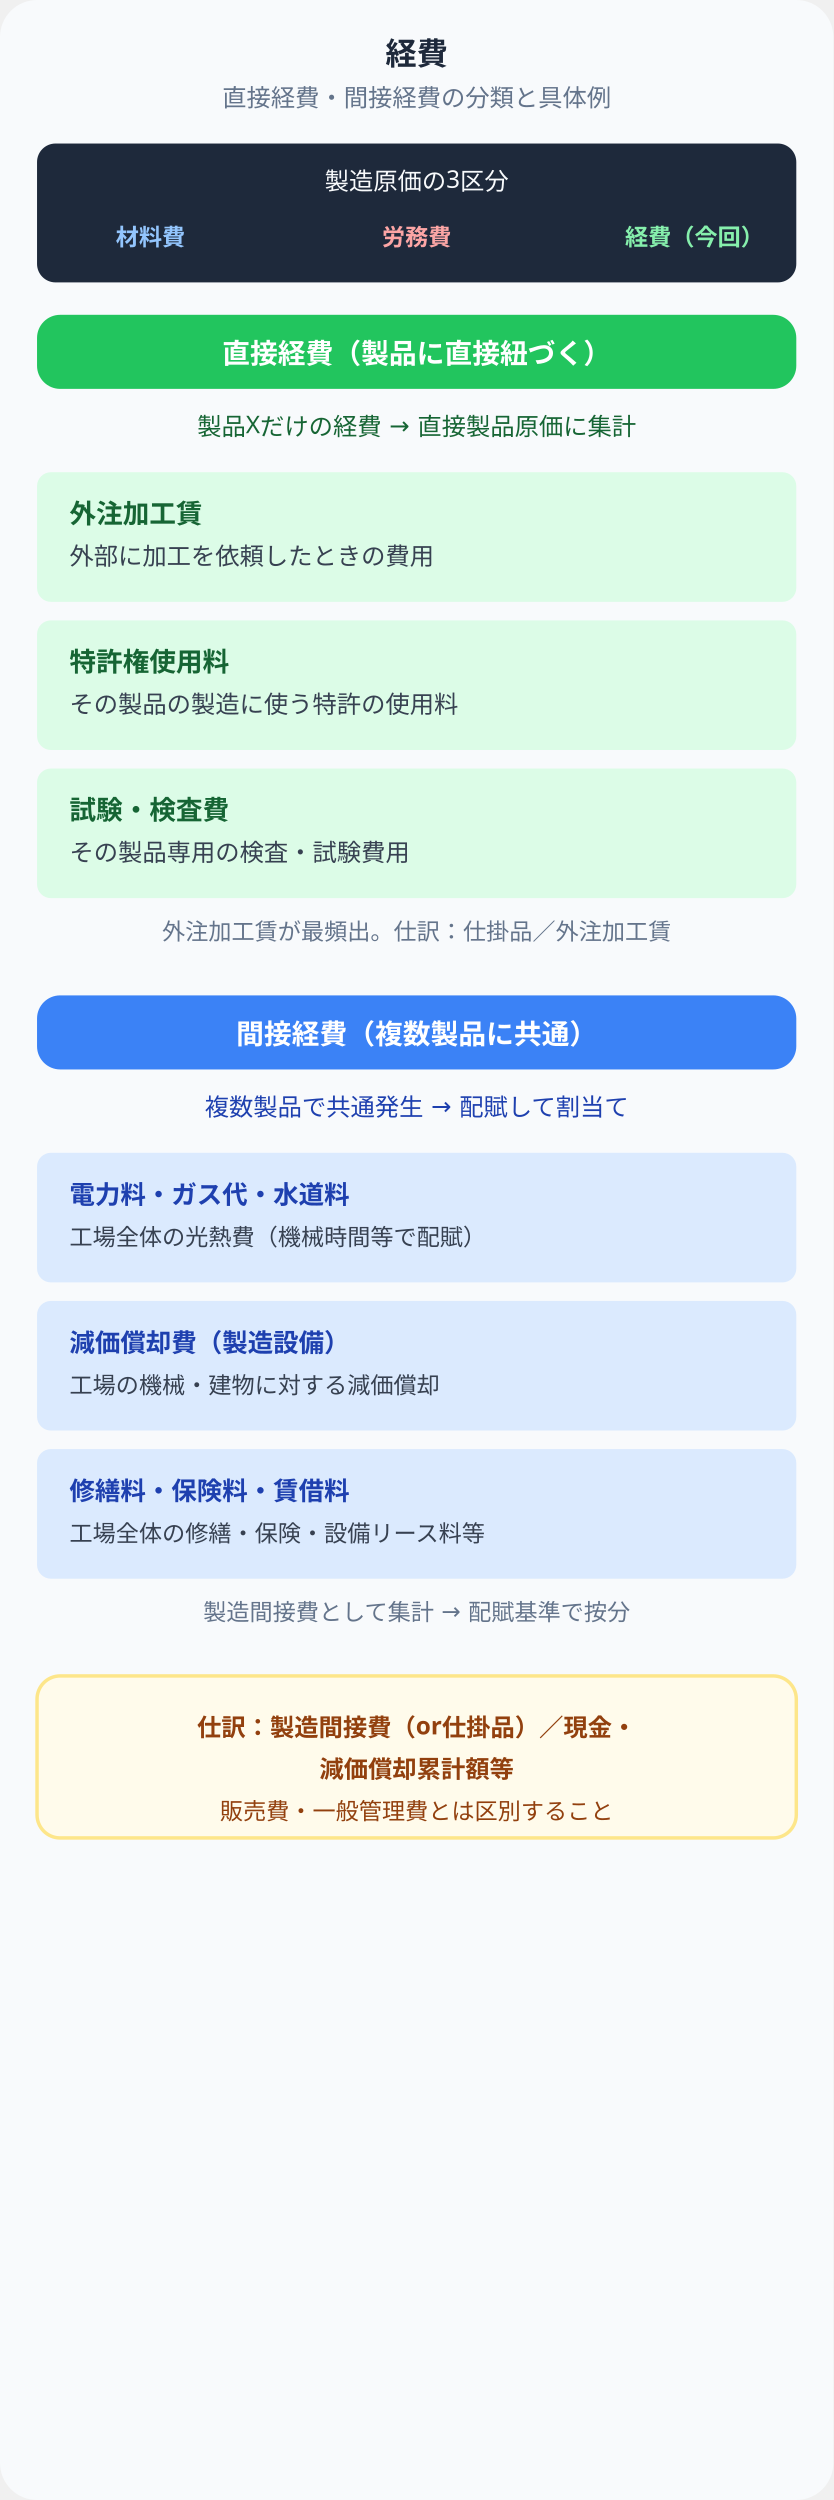
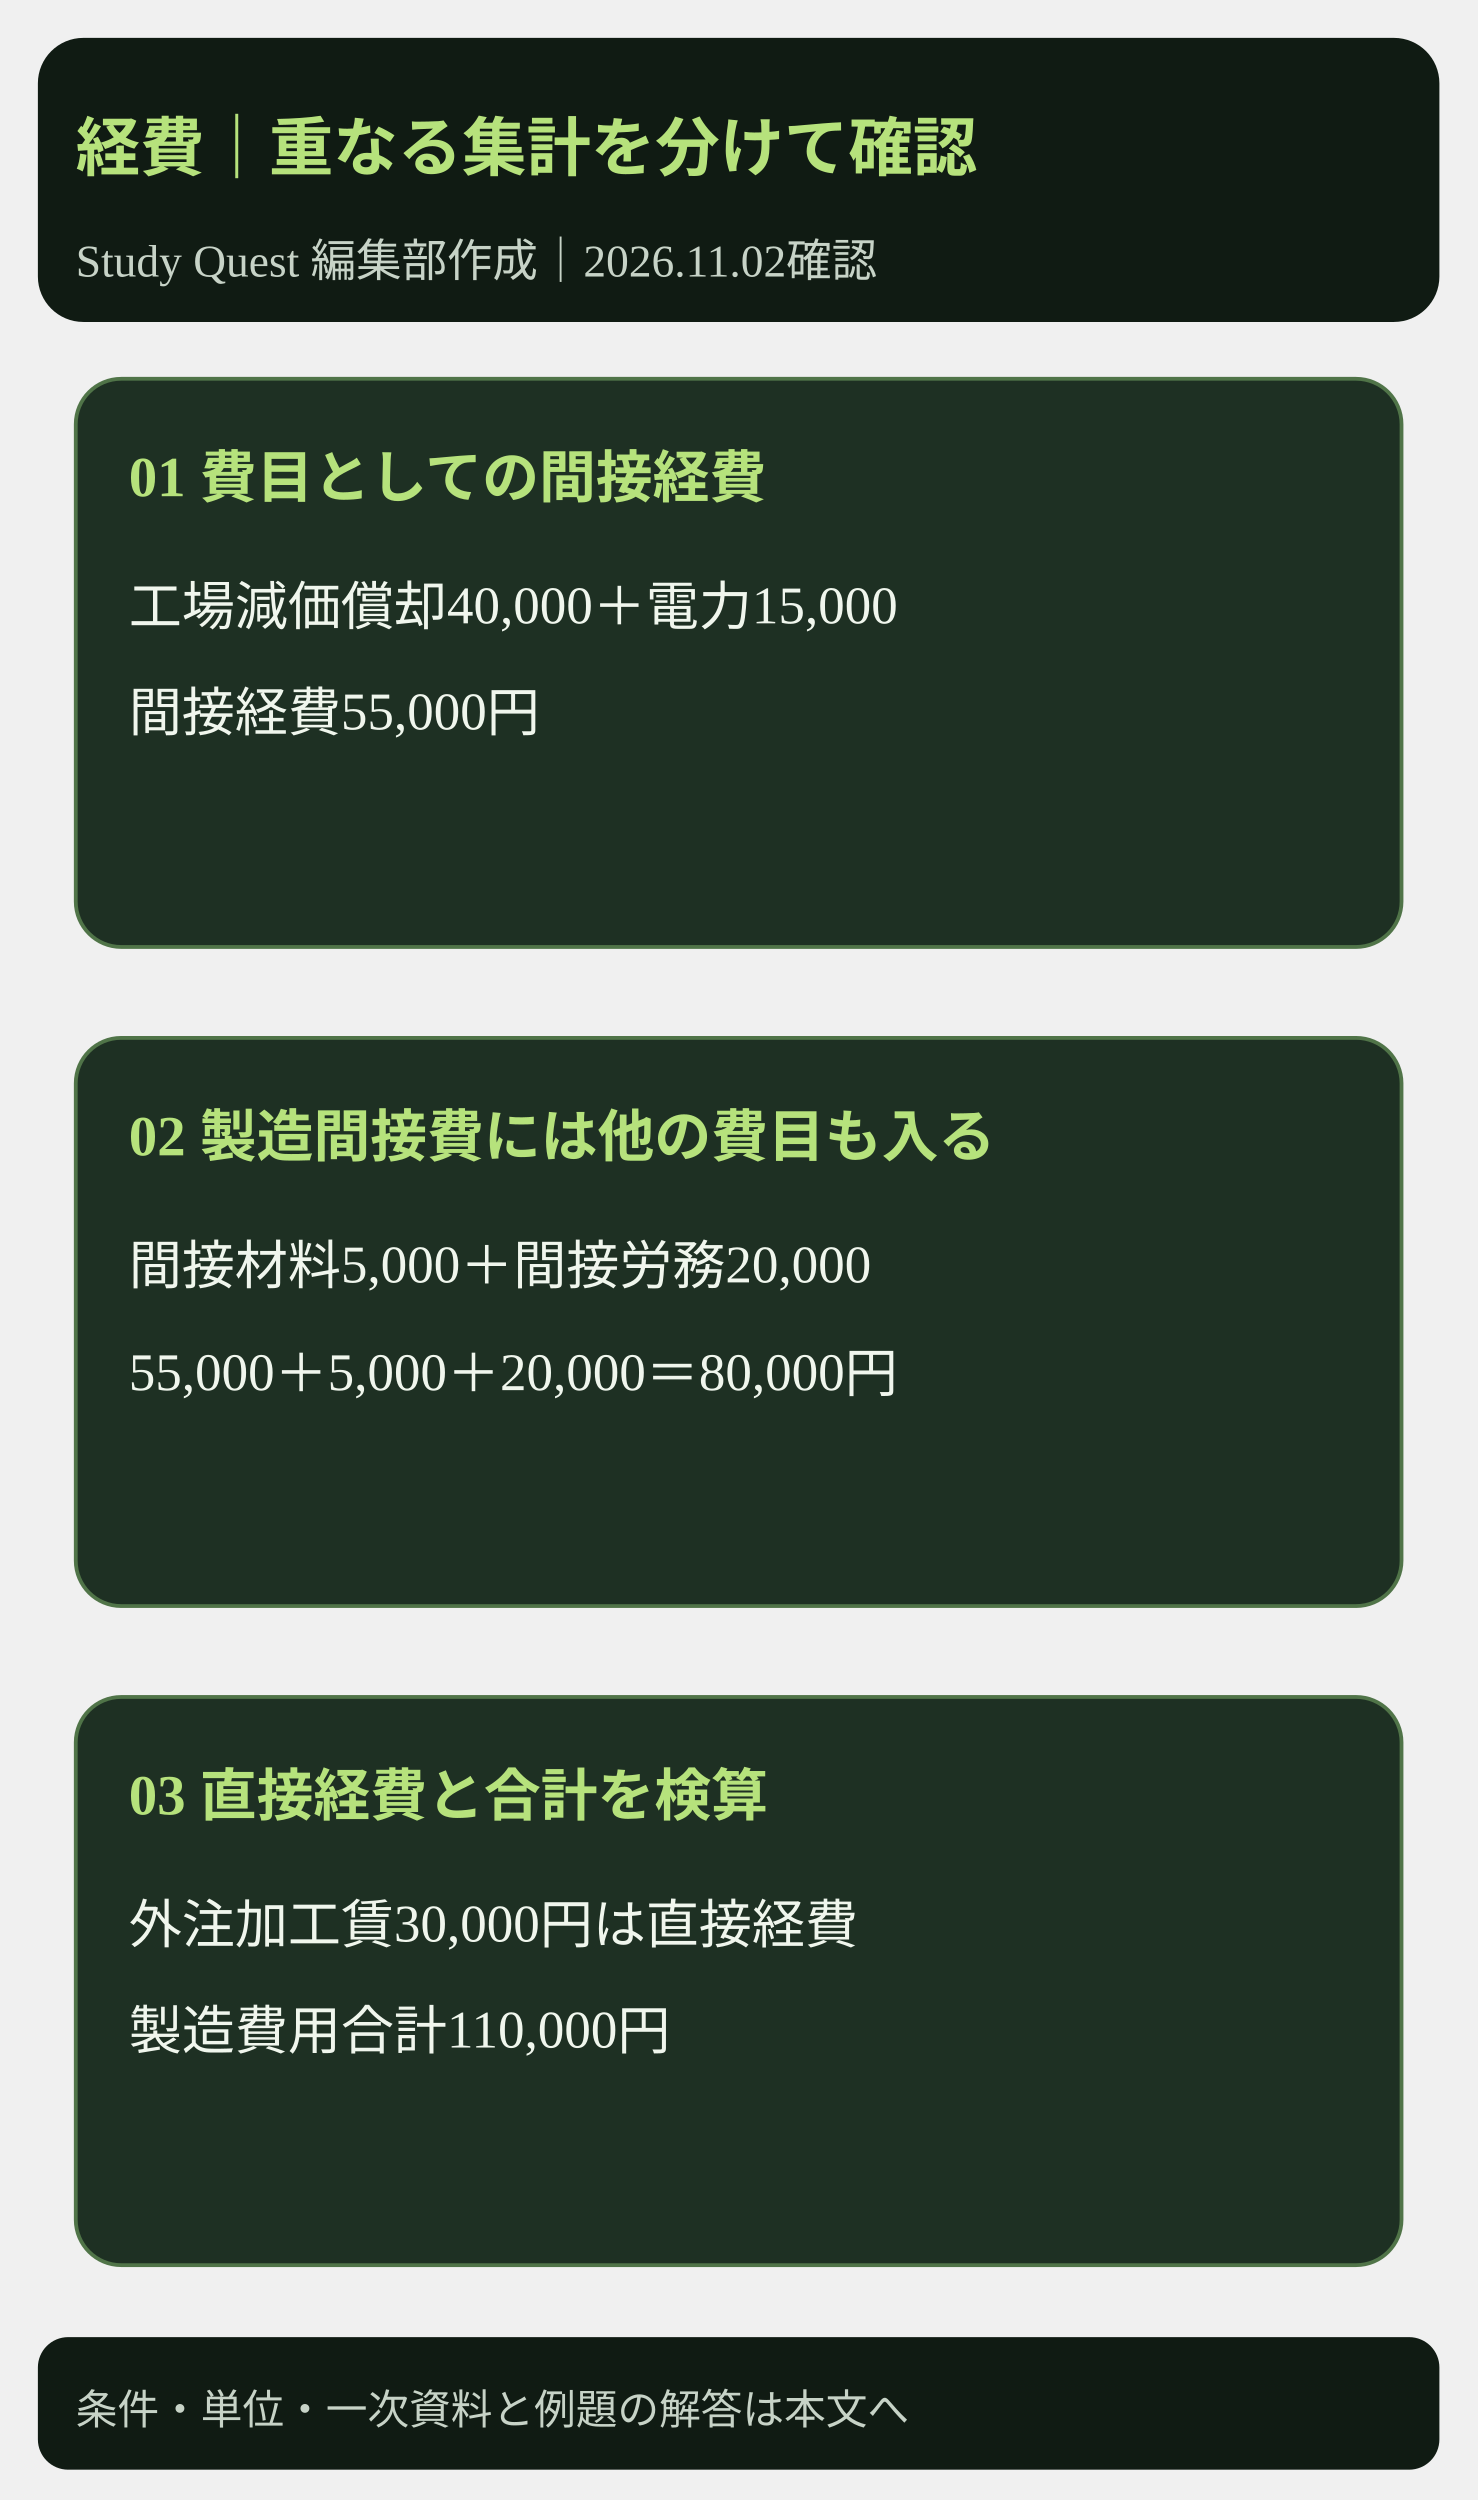
- <svg xmlns="http://www.w3.org/2000/svg" viewBox="0 0 360 1080" width="360" height="1080" role="img" aria-labelledby="t d">
-   <defs>
-     <style>text{font-family:'Noto Sans JP','Hiragino Sans',sans-serif;}</style>
-   </defs>
-   <rect width="360" height="1080" rx="16" fill="#F8FAFC" />
-   <text x="180" y="28" text-anchor="middle" font-size="13.5" font-weight="700" fill="#1E293B">経費</text>
-   <text x="180" y="46" text-anchor="middle" font-size="10.5" fill="#64748B">直接経費・間接経費の分類と具体例</text>
-   <rect x="16" y="62" width="328" height="60" rx="8" fill="#1E293B" />
-   <text x="180" y="82" text-anchor="middle" font-size="10.5" fill="#F8FAFC">製造原価の3区分</text>
-   <text x="65" y="106" text-anchor="middle" font-size="10" font-weight="700" fill="#93C5FD">材料費</text>
-   <text x="180" y="106" text-anchor="middle" font-size="10" font-weight="700" fill="#FCA5A5">労務費</text>
-   <text x="300" y="106" text-anchor="middle" font-size="10" font-weight="700" fill="#86EFAC">経費（今回）</text>
-   <rect x="16" y="136" width="328" height="32" rx="10" fill="#22C55E" />
-   <text x="180" y="157" text-anchor="middle" font-size="12" font-weight="700" fill="#fff">直接経費（製品に直接紐づく）</text>
-   <text x="180" y="188" text-anchor="middle" font-size="10.5" fill="#166534">製品Xだけの経費 → 直接製品原価に集計</text>
-   <rect x="16" y="204" width="328" height="56" rx="6" fill="#DCFCE7" />
-   <text x="30" y="226" font-size="11.5" font-weight="700" fill="#166534">外注加工賃</text>
-   <text x="30" y="244" font-size="10.5" fill="#374151">外部に加工を依頼したときの費用</text>
-   <rect x="16" y="268" width="328" height="56" rx="6" fill="#DCFCE7" />
-   <text x="30" y="290" font-size="11.5" font-weight="700" fill="#166534">特許権使用料</text>
-   <text x="30" y="308" font-size="10.5" fill="#374151">その製品の製造に使う特許の使用料</text>
-   <rect x="16" y="332" width="328" height="56" rx="6" fill="#DCFCE7" />
-   <text x="30" y="354" font-size="11.5" font-weight="700" fill="#166534">試験・検査費</text>
-   <text x="30" y="372" font-size="10.5" fill="#374151">その製品専用の検査・試験費用</text>
-   <text x="180" y="406" text-anchor="middle" font-size="10" fill="#64748B">外注加工賃が最頻出。仕訳：仕掛品／外注加工賃</text>
-   <rect x="16" y="430" width="328" height="32" rx="10" fill="#3B82F6" />
-   <text x="180" y="451" text-anchor="middle" font-size="12" font-weight="700" fill="#fff">間接経費（複数製品に共通）</text>
-   <text x="180" y="482" text-anchor="middle" font-size="10.5" fill="#1E40AF">複数製品で共通発生 → 配賦して割当て</text>
-   <rect x="16" y="498" width="328" height="56" rx="6" fill="#DBEAFE" />
-   <text x="30" y="520" font-size="11" font-weight="700" fill="#1E40AF">電力料・ガス代・水道料</text>
-   <text x="30" y="538" font-size="10" fill="#374151">工場全体の光熱費（機械時間等で配賦）</text>
-   <rect x="16" y="562" width="328" height="56" rx="6" fill="#DBEAFE" />
-   <text x="30" y="584" font-size="11" font-weight="700" fill="#1E40AF">減価償却費（製造設備）</text>
-   <text x="30" y="602" font-size="10" fill="#374151">工場の機械・建物に対する減価償却</text>
-   <rect x="16" y="626" width="328" height="56" rx="6" fill="#DBEAFE" />
-   <text x="30" y="648" font-size="11" font-weight="700" fill="#1E40AF">修繕料・保険料・賃借料</text>
-   <text x="30" y="666" font-size="10" fill="#374151">工場全体の修繕・保険・設備リース料等</text>
-   <text x="180" y="700" text-anchor="middle" font-size="10" fill="#64748B">製造間接費として集計 → 配賦基準で按分</text>
-   <rect x="16" y="724" width="328" height="70" rx="10" fill="#FFFBEB" stroke="#FDE68A" stroke-width="1.5" />
-   <text x="180" y="750" text-anchor="middle" font-size="10.5" font-weight="700" fill="#92400E">仕訳：製造間接費（or仕掛品）／現金・</text>
-   <text x="180" y="768" text-anchor="middle" font-size="10.5" font-weight="700" fill="#92400E">減価償却累計額等</text>
-   <text x="180" y="786" text-anchor="middle" font-size="10" fill="#92400E">販売費・一般管理費とは区別すること</text>
+ <svg xmlns="http://www.w3.org/2000/svg" width="390" height="660" viewBox="0 0 390 660" role="img" aria-labelledby="title desc">
+   <rect x="10" y="10" width="370" height="75" rx="12" fill="#101B13" />
+   <rect x="10" y="617" width="370" height="35" rx="8" fill="#101B13" />
+   <g font-family="M PLUS 1, Hiragino Kaku Gothic ProN, sans-serif">
+     <text x="20" y="45" font-size="17" font-weight="700" fill="#B6E27C">経費｜重なる集計を分けて確認</text>
+     <text x="20" y="73" font-size="12" fill="#C7D3C7">Study Quest 編集部作成｜2026.11.02確認</text>
+     <rect x="20" y="100" width="350" height="150" rx="12" fill="#1E3023" stroke="#507448" />
+     <text x="34" y="131" font-size="15" font-weight="700" fill="#B6E27C">01 費目としての間接経費</text>
+     <text x="34" y="165" font-size="14" fill="#F0F6ED">工場減価償却40,000＋電力15,000</text>
+     <text x="34" y="193" font-size="14" fill="#F0F6ED">間接経費55,000円</text>
+     <rect x="20" y="274" width="350" height="150" rx="12" fill="#1E3023" stroke="#507448" />
+     <text x="34" y="305" font-size="15" font-weight="700" fill="#B6E27C">02 製造間接費には他の費目も入る</text>
+     <text x="34" y="339" font-size="14" fill="#F0F6ED">間接材料5,000＋間接労務20,000</text>
+     <text x="34" y="367" font-size="14" fill="#F0F6ED">55,000＋5,000＋20,000＝80,000円</text>
+     <rect x="20" y="448" width="350" height="150" rx="12" fill="#1E3023" stroke="#507448" />
+     <text x="34" y="479" font-size="15" font-weight="700" fill="#B6E27C">03 直接経費と合計を検算</text>
+     <text x="34" y="513" font-size="14" fill="#F0F6ED">外注加工賃30,000円は直接経費</text>
+     <text x="34" y="541" font-size="14" fill="#F0F6ED">製造費用合計110,000円</text>
+     <text x="20" y="640" font-size="11" fill="#C7D3C7">条件・単位・一次資料と例題の解答は本文へ</text>
+   </g>
</svg>
